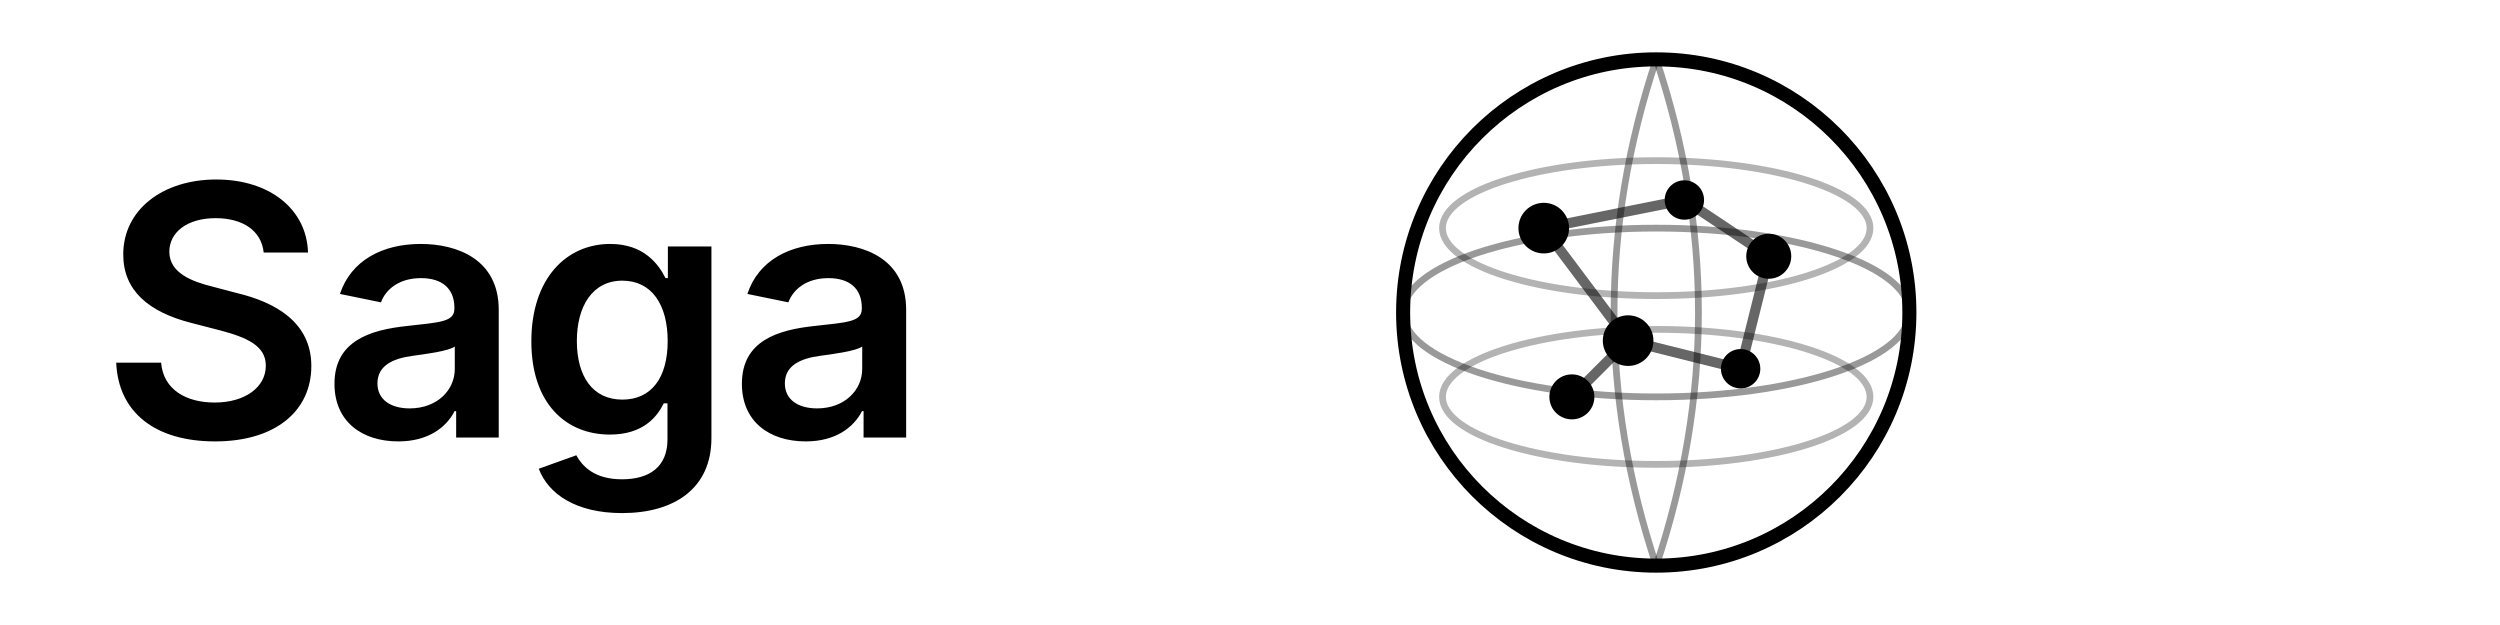
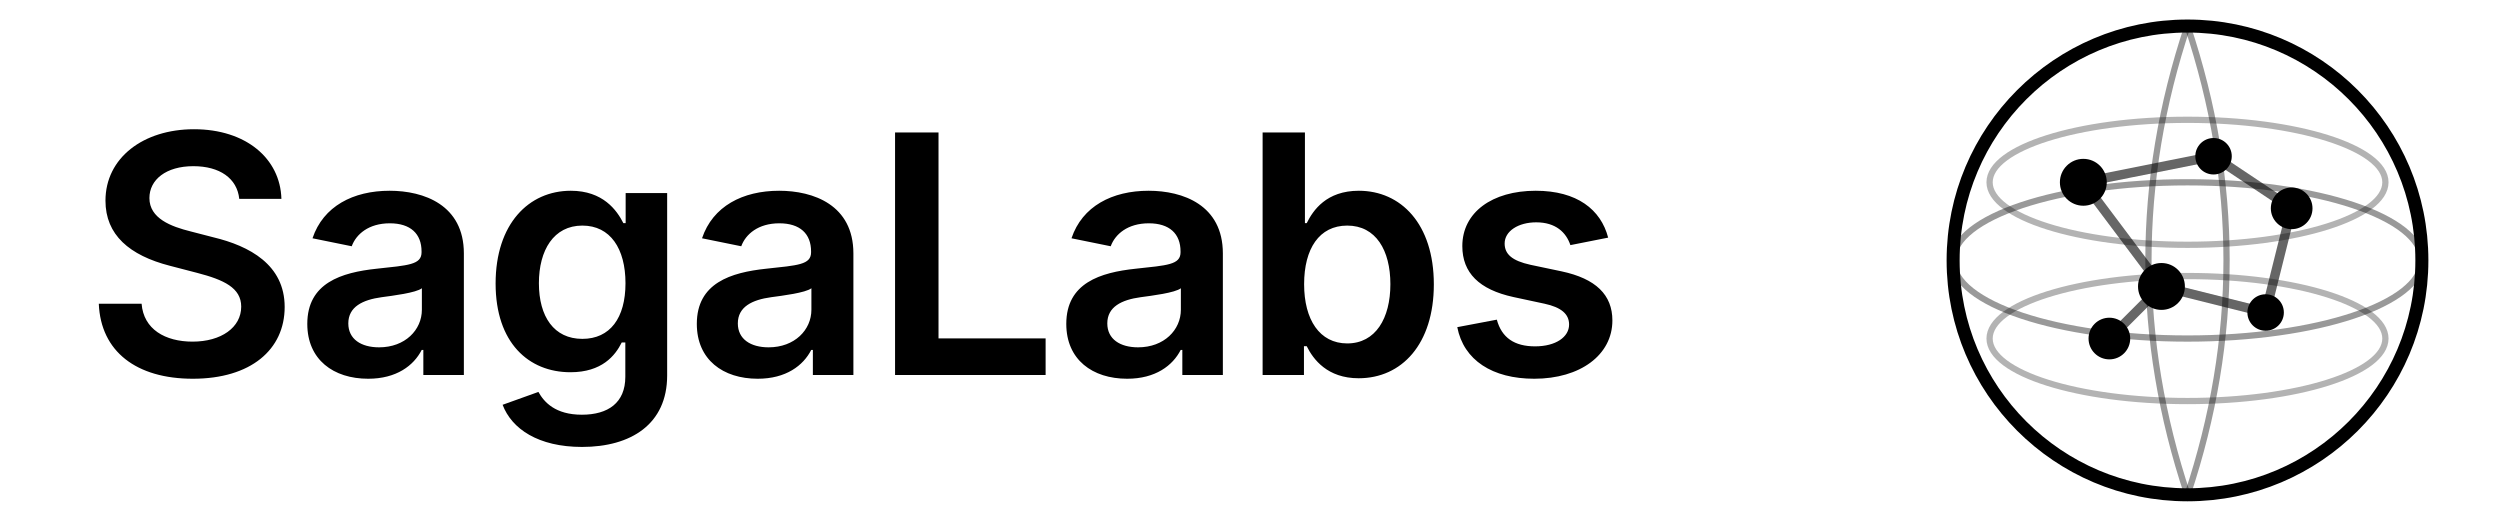
- <svg xmlns="http://www.w3.org/2000/svg" viewBox="0 0 200 50" fill="none">
-   <text x="8" y="35" font-family="Inter, -apple-system, BlinkMacSystemFont, 'SF Pro Display', sans-serif" font-size="28" font-weight="600" fill="currentColor" letter-spacing="-0.5">Saga</text>
-   <g transform="translate(110, 2.5) scale(0.45)">
+ <svg xmlns="http://www.w3.org/2000/svg" viewBox="0 0 240 50" fill="none">
+   <text x="8" y="36" font-family="Inter, -apple-system, BlinkMacSystemFont, 'SF Pro Display', sans-serif" font-size="32" font-weight="600" fill="currentColor" letter-spacing="-0.5">SagaLabs</text>
+   <g transform="translate(185, 0) scale(0.50)">
    <circle cx="50" cy="50" r="45" stroke="currentColor" stroke-width="2.5" fill="none" />
    <ellipse cx="50" cy="50" rx="45" ry="15" stroke="currentColor" stroke-width="1.2" fill="none" opacity="0.4" />
    <ellipse cx="50" cy="35" rx="38" ry="12" stroke="currentColor" stroke-width="1.2" fill="none" opacity="0.3" />
    <ellipse cx="50" cy="65" rx="38" ry="12" stroke="currentColor" stroke-width="1.2" fill="none" opacity="0.3" />
    <path d="M50 5 Q65 50 50 95" stroke="currentColor" stroke-width="1.2" fill="none" opacity="0.4" />
    <path d="M50 5 Q35 50 50 95" stroke="currentColor" stroke-width="1.2" fill="none" opacity="0.4" />
    <circle cx="30" cy="35" r="4.5" fill="currentColor" />
    <circle cx="70" cy="40" r="4" fill="currentColor" />
    <circle cx="45" cy="55" r="4.5" fill="currentColor" />
    <circle cx="65" cy="60" r="3.5" fill="currentColor" />
    <circle cx="35" cy="65" r="4" fill="currentColor" />
    <circle cx="55" cy="30" r="3.5" fill="currentColor" />
    <line x1="30" y1="35" x2="55" y2="30" stroke="currentColor" stroke-width="1.8" opacity="0.6" />
    <line x1="55" y1="30" x2="70" y2="40" stroke="currentColor" stroke-width="1.8" opacity="0.6" />
    <line x1="30" y1="35" x2="45" y2="55" stroke="currentColor" stroke-width="1.8" opacity="0.6" />
    <line x1="45" y1="55" x2="65" y2="60" stroke="currentColor" stroke-width="1.8" opacity="0.6" />
    <line x1="45" y1="55" x2="35" y2="65" stroke="currentColor" stroke-width="1.8" opacity="0.6" />
    <line x1="70" y1="40" x2="65" y2="60" stroke="currentColor" stroke-width="1.8" opacity="0.6" />
  </g>
</svg>
